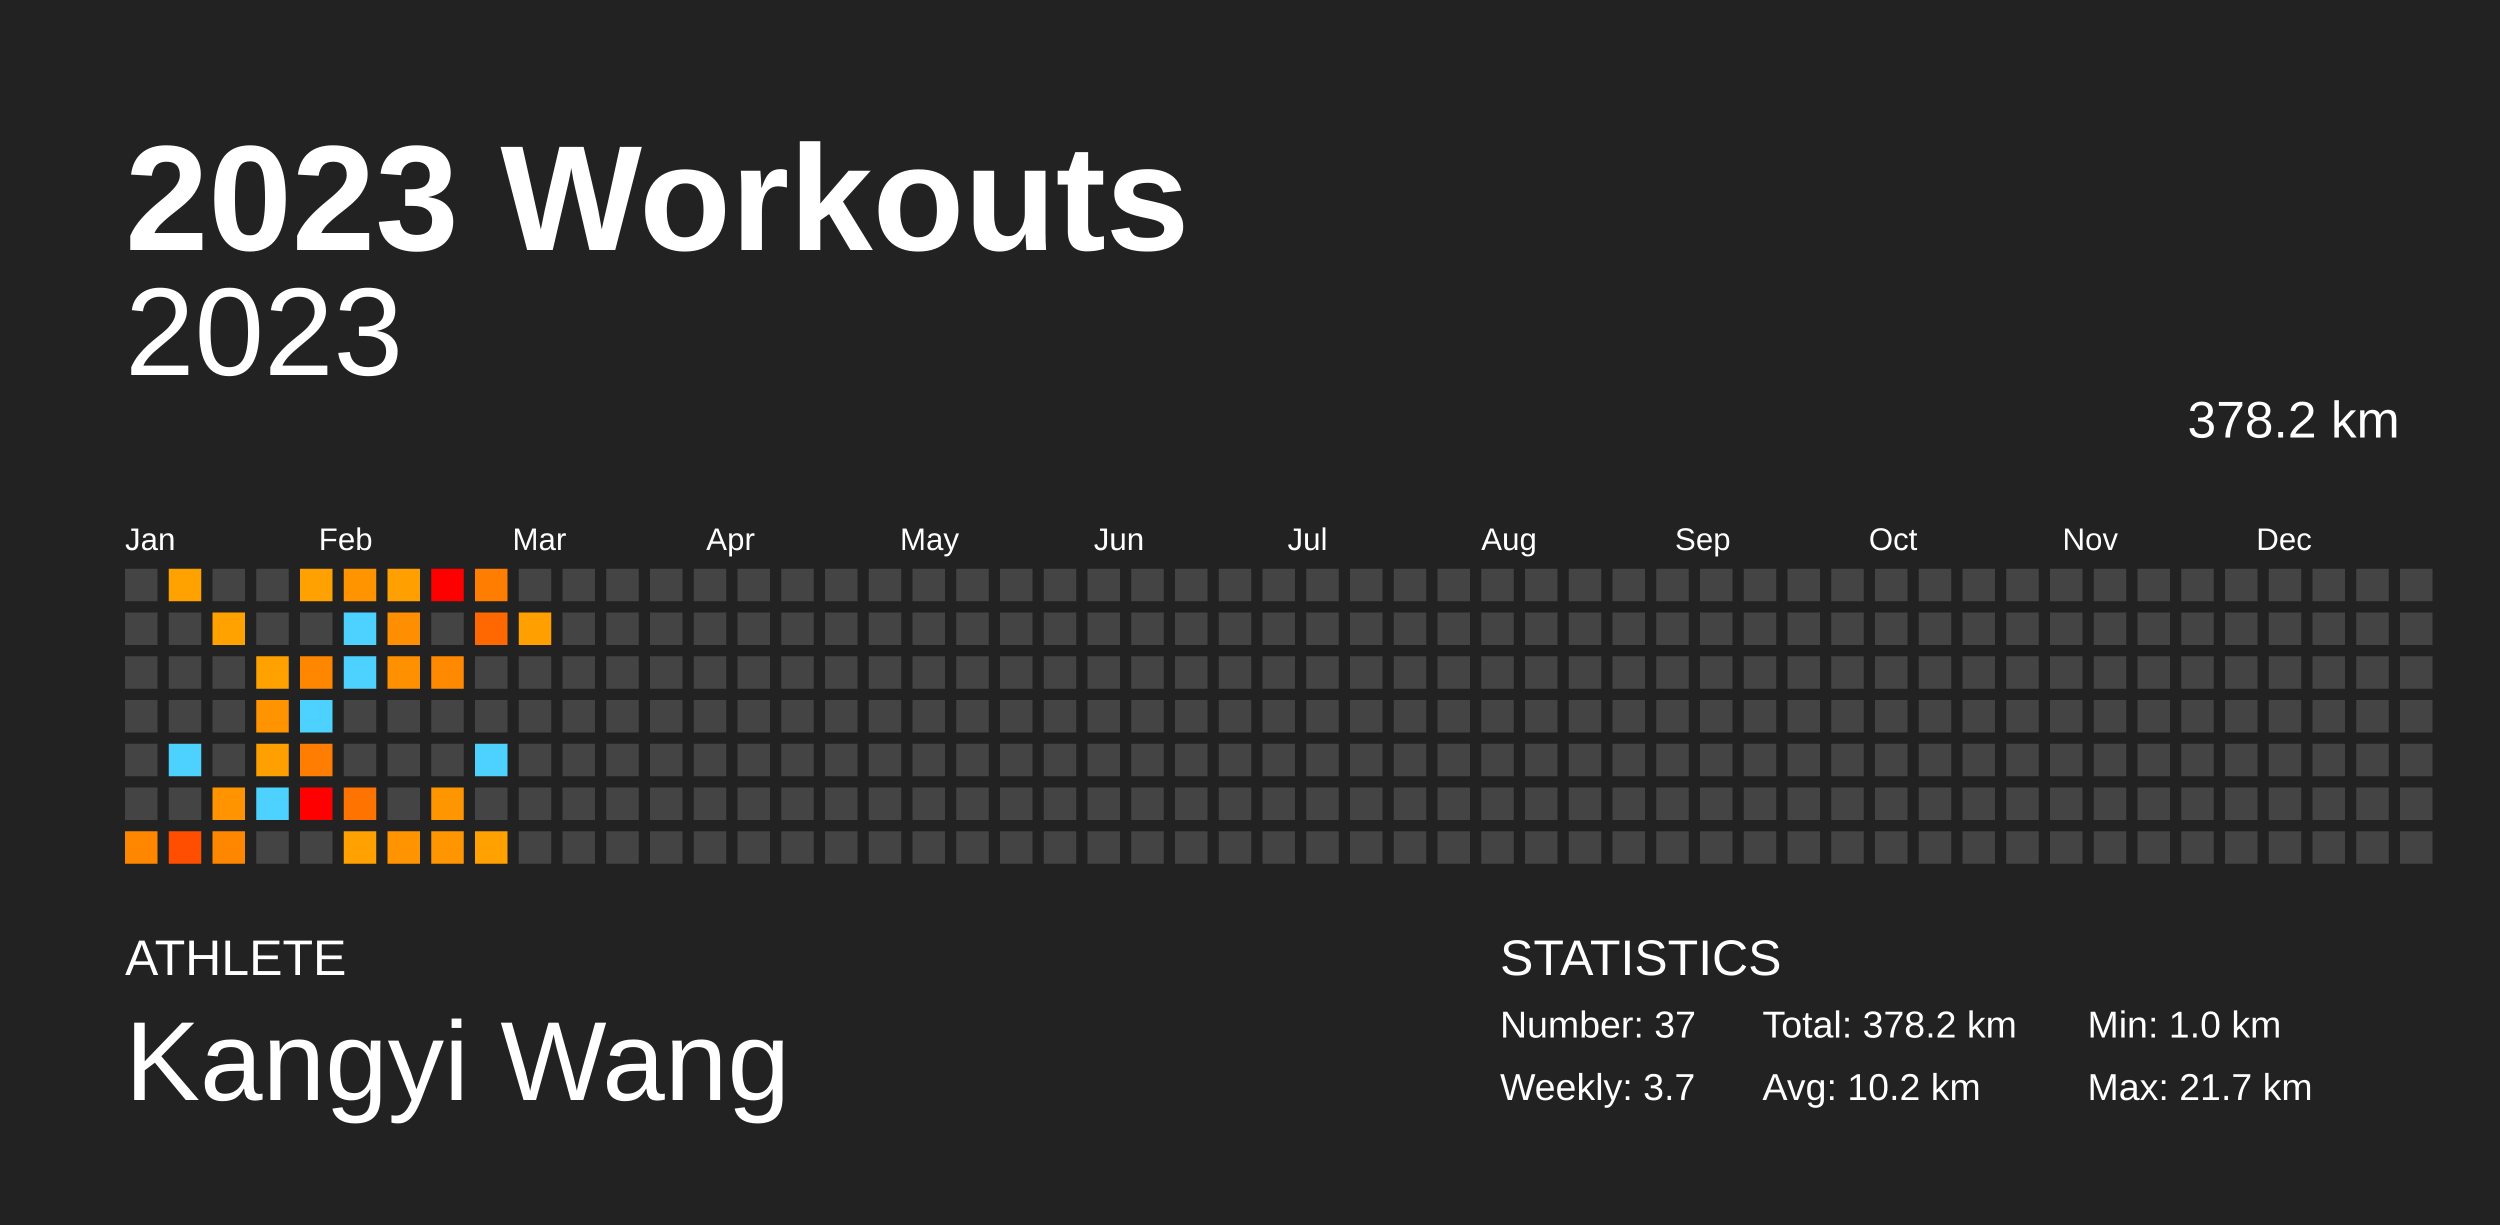
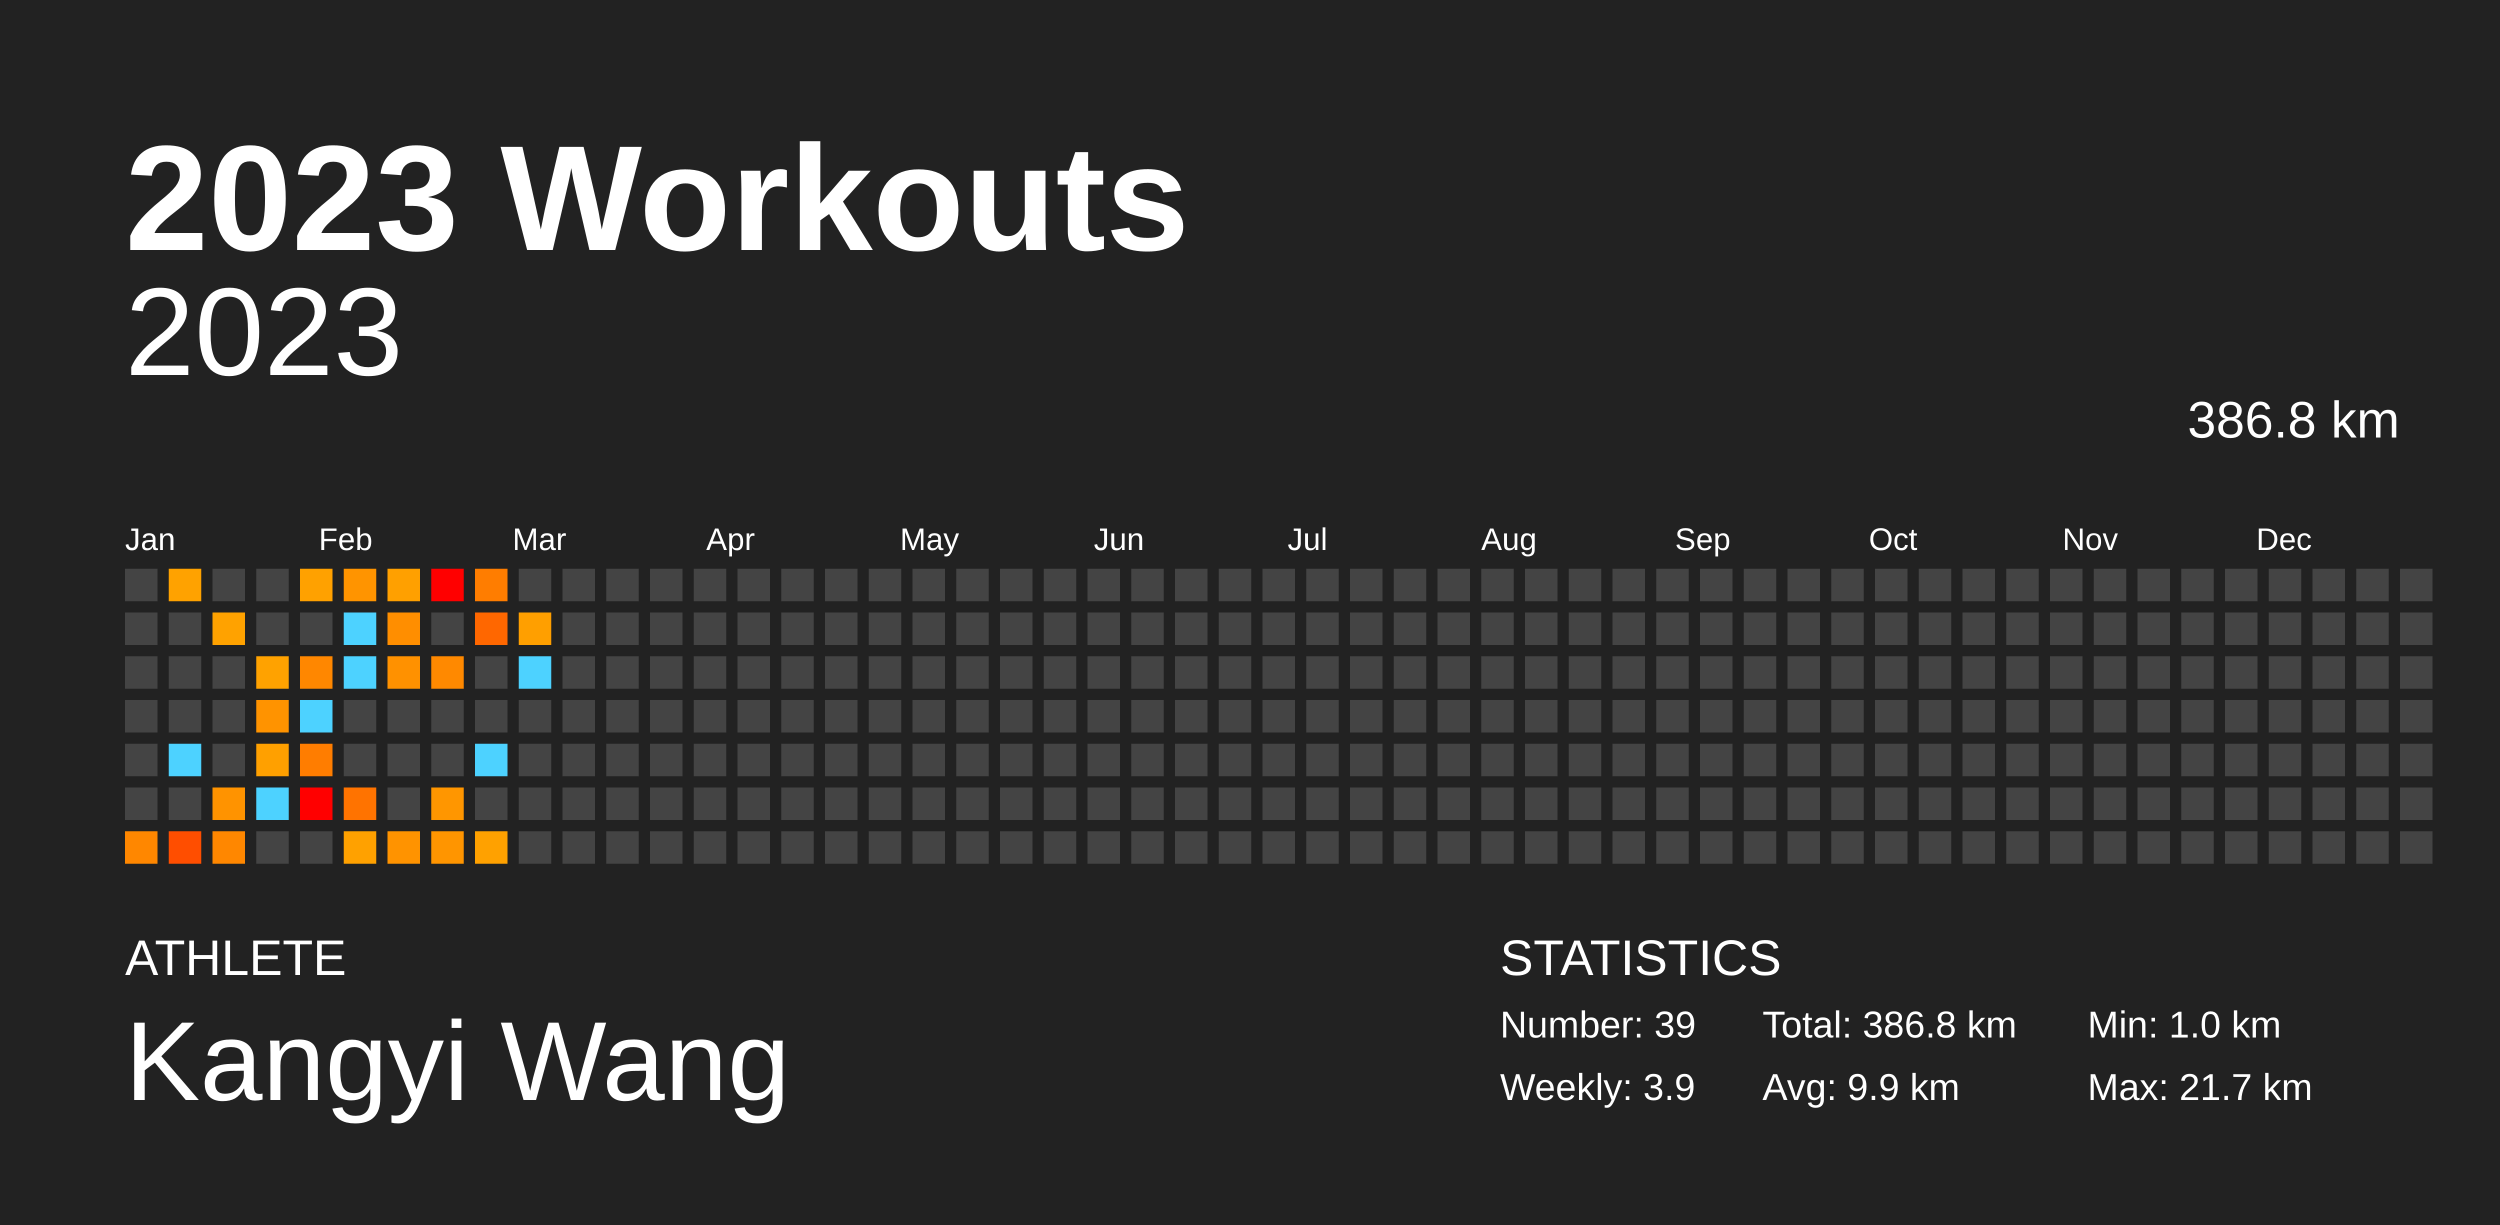
<svg xmlns="http://www.w3.org/2000/svg" baseProfile="full" height="98mm" version="1.1" viewBox="0,0,200,98" width="200mm">
  <defs />
  <rect fill="#222222" height="98" width="200" x="0" y="0" />
  <text fill="#FFFFFF" style="font-size:12px; font-family:Arial; font-weight:bold;" x="10" y="20">2023 Workouts</text>
  <text fill="#FFFFFF" style="font-size:4px; font-family:Arial" x="10" y="78">ATHLETE</text>
  <text fill="#FFFFFF" style="font-size:9px; font-family:Arial" x="10" y="88">Kangyi Wang</text>
  <text fill="#FFFFFF" style="font-size:4px; font-family:Arial" x="120" y="78">STATISTICS</text>
-   <text fill="#FFFFFF" style="font-size:3px; font-family:Arial" x="120" y="83">Number: 37</text>
-   <text fill="#FFFFFF" style="font-size:3px; font-family:Arial" x="120" y="88">Weekly: 3.7</text>
-   <text fill="#FFFFFF" style="font-size:3px; font-family:Arial" x="141" y="83">Total: 378.2 km</text>
-   <text fill="#FFFFFF" style="font-size:3px; font-family:Arial" x="141" y="88">Avg: 10.2 km</text>
+   <text fill="#FFFFFF" style="font-size:3px; font-family:Arial" x="120" y="83">Number: 39</text>
+   <text fill="#FFFFFF" style="font-size:3px; font-family:Arial" x="120" y="88">Weekly: 3.9</text>
+   <text fill="#FFFFFF" style="font-size:3px; font-family:Arial" x="141" y="83">Total: 386.8 km</text>
+   <text fill="#FFFFFF" style="font-size:3px; font-family:Arial" x="141" y="88">Avg: 9.9 km</text>
  <text fill="#FFFFFF" style="font-size:3px; font-family:Arial" x="167" y="83">Min: 1.0 km</text>
  <text fill="#FFFFFF" style="font-size:3px; font-family:Arial" x="167" y="88">Max: 21.7 km</text>
  <text alignment-baseline="hanging" fill="#FFFFFF" style="font-size:10.0px; font-family:Arial;" x="10" y="30">2023</text>
-   <text alignment-baseline="hanging" fill="#FFFFFF" style="font-size:4.125px; font-family:Arial;" x="175" y="35">378.2 km</text>
+   <text alignment-baseline="hanging" fill="#FFFFFF" style="font-size:4.125px; font-family:Arial;" x="175" y="35">386.8 km</text>
  <text fill="#FFFFFF" style="font-size:2.5px; font-family:Arial" x="10.0" y="44">Jan</text>
  <text fill="#FFFFFF" style="font-size:2.5px; font-family:Arial" x="25.5" y="44">Feb</text>
  <text fill="#FFFFFF" style="font-size:2.5px; font-family:Arial" x="41.0" y="44">Mar</text>
  <text fill="#FFFFFF" style="font-size:2.5px; font-family:Arial" x="56.5" y="44">Apr</text>
  <text fill="#FFFFFF" style="font-size:2.5px; font-family:Arial" x="72.0" y="44">May</text>
  <text fill="#FFFFFF" style="font-size:2.5px; font-family:Arial" x="87.5" y="44">Jun</text>
  <text fill="#FFFFFF" style="font-size:2.5px; font-family:Arial" x="103.0" y="44">Jul</text>
  <text fill="#FFFFFF" style="font-size:2.5px; font-family:Arial" x="118.5" y="44">Aug</text>
  <text fill="#FFFFFF" style="font-size:2.5px; font-family:Arial" x="134.0" y="44">Sep</text>
  <text fill="#FFFFFF" style="font-size:2.5px; font-family:Arial" x="149.5" y="44">Oct</text>
  <text fill="#FFFFFF" style="font-size:2.5px; font-family:Arial" x="165.0" y="44">Nov</text>
  <text fill="#FFFFFF" style="font-size:2.5px; font-family:Arial" x="180.5" y="44">Dec</text>
  <rect fill="#444444" height="2.6" width="2.6" x="10.0" y="45.5" />
  <rect fill="#444444" height="2.6" width="2.6" x="10.0" y="49.0" />
  <rect fill="#444444" height="2.6" width="2.6" x="10.0" y="52.5" />
  <rect fill="#444444" height="2.6" width="2.6" x="10.0" y="56.0" />
  <rect fill="#444444" height="2.6" width="2.6" x="10.0" y="59.5" />
  <rect fill="#444444" height="2.6" width="2.6" x="10.0" y="63.0" />
  <rect fill="#ff8700" height="2.6" width="2.6" x="10.0" y="66.5" />
  <rect fill="#ffa200" height="2.6" width="2.6" x="13.5" y="45.5" />
  <rect fill="#444444" height="2.6" width="2.6" x="13.5" y="49.0" />
  <rect fill="#444444" height="2.6" width="2.6" x="13.5" y="52.5" />
  <rect fill="#444444" height="2.6" width="2.6" x="13.5" y="56.0" />
  <rect fill="#4dd2ff" height="2.6" width="2.6" x="13.5" y="59.5" />
  <rect fill="#444444" height="2.6" width="2.6" x="13.5" y="63.0" />
  <rect fill="#ff4e00" height="2.6" width="2.6" x="13.5" y="66.5" />
  <rect fill="#444444" height="2.6" width="2.6" x="17.0" y="45.5" />
  <rect fill="#ffa200" height="2.6" width="2.6" x="17.0" y="49.0" />
  <rect fill="#444444" height="2.6" width="2.6" x="17.0" y="52.5" />
  <rect fill="#444444" height="2.6" width="2.6" x="17.0" y="56.0" />
  <rect fill="#444444" height="2.6" width="2.6" x="17.0" y="59.5" />
  <rect fill="#ff9300" height="2.6" width="2.6" x="17.0" y="63.0" />
  <rect fill="#ff8700" height="2.6" width="2.6" x="17.0" y="66.5" />
  <rect fill="#444444" height="2.6" width="2.6" x="20.5" y="45.5" />
  <rect fill="#444444" height="2.6" width="2.6" x="20.5" y="49.0" />
  <rect fill="#ffa200" height="2.6" width="2.6" x="20.5" y="52.5" />
  <rect fill="#ff9300" height="2.6" width="2.6" x="20.5" y="56.0" />
  <rect fill="#ffa000" height="2.6" width="2.6" x="20.5" y="59.5" />
  <rect fill="#4dd2ff" height="2.6" width="2.6" x="20.5" y="63.0" />
  <rect fill="#444444" height="2.6" width="2.6" x="20.5" y="66.5" />
  <rect fill="#ffa100" height="2.6" width="2.6" x="24.0" y="45.5" />
  <rect fill="#444444" height="2.6" width="2.6" x="24.0" y="49.0" />
  <rect fill="#ff8700" height="2.6" width="2.6" x="24.0" y="52.5" />
  <rect fill="#4dd2ff" height="2.6" width="2.6" x="24.0" y="56.0" />
  <rect fill="#ff7d00" height="2.6" width="2.6" x="24.0" y="59.5" />
  <rect fill="red" height="2.6" width="2.6" x="24.0" y="63.0" />
  <rect fill="#444444" height="2.6" width="2.6" x="24.0" y="66.5" />
  <rect fill="#ff9400" height="2.6" width="2.6" x="27.5" y="45.5" />
  <rect fill="#4dd2ff" height="2.6" width="2.6" x="27.5" y="49.0" />
  <rect fill="#4dd2ff" height="2.6" width="2.6" x="27.5" y="52.5" />
  <rect fill="#444444" height="2.6" width="2.6" x="27.5" y="56.0" />
  <rect fill="#444444" height="2.6" width="2.6" x="27.5" y="59.5" />
  <rect fill="#ff7300" height="2.6" width="2.6" x="27.5" y="63.0" />
  <rect fill="#ffa100" height="2.6" width="2.6" x="27.5" y="66.5" />
  <rect fill="#ffa000" height="2.6" width="2.6" x="31.0" y="45.5" />
  <rect fill="#ff8e00" height="2.6" width="2.6" x="31.0" y="49.0" />
  <rect fill="#ff9100" height="2.6" width="2.6" x="31.0" y="52.5" />
  <rect fill="#444444" height="2.6" width="2.6" x="31.0" y="56.0" />
  <rect fill="#444444" height="2.6" width="2.6" x="31.0" y="59.5" />
  <rect fill="#444444" height="2.6" width="2.6" x="31.0" y="63.0" />
  <rect fill="#ff9300" height="2.6" width="2.6" x="31.0" y="66.5" />
  <rect fill="red" height="2.6" width="2.6" x="34.5" y="45.5" />
  <rect fill="#444444" height="2.6" width="2.6" x="34.5" y="49.0" />
  <rect fill="#ff8900" height="2.6" width="2.6" x="34.5" y="52.5" />
  <rect fill="#444444" height="2.6" width="2.6" x="34.5" y="56.0" />
  <rect fill="#444444" height="2.6" width="2.6" x="34.5" y="59.5" />
  <rect fill="#ff9600" height="2.6" width="2.6" x="34.5" y="63.0" />
  <rect fill="#ff9500" height="2.6" width="2.6" x="34.5" y="66.5" />
  <rect fill="#ff7d00" height="2.6" width="2.6" x="38.0" y="45.5" />
  <rect fill="#ff6700" height="2.6" width="2.6" x="38.0" y="49.0" />
  <rect fill="#444444" height="2.6" width="2.6" x="38.0" y="52.5" />
  <rect fill="#444444" height="2.6" width="2.6" x="38.0" y="56.0" />
  <rect fill="#4dd2ff" height="2.6" width="2.6" x="38.0" y="59.5" />
  <rect fill="#444444" height="2.6" width="2.6" x="38.0" y="63.0" />
  <rect fill="#ffa100" height="2.6" width="2.6" x="38.0" y="66.5" />
  <rect fill="#444444" height="2.6" width="2.6" x="41.5" y="45.5" />
  <rect fill="#ff9f00" height="2.6" width="2.6" x="41.5" y="49.0" />
-   <rect fill="#444444" height="2.6" width="2.6" x="41.5" y="52.5" />
+   <rect fill="#4dd2ff" height="2.6" width="2.6" x="41.5" y="52.5" />
  <rect fill="#444444" height="2.6" width="2.6" x="41.5" y="56.0" />
  <rect fill="#444444" height="2.6" width="2.6" x="41.5" y="59.5" />
  <rect fill="#444444" height="2.6" width="2.6" x="41.5" y="63.0" />
  <rect fill="#444444" height="2.6" width="2.6" x="41.5" y="66.5" />
  <rect fill="#444444" height="2.6" width="2.6" x="45.0" y="45.5" />
  <rect fill="#444444" height="2.6" width="2.6" x="45.0" y="49.0" />
  <rect fill="#444444" height="2.6" width="2.6" x="45.0" y="52.5" />
  <rect fill="#444444" height="2.6" width="2.6" x="45.0" y="56.0" />
  <rect fill="#444444" height="2.6" width="2.6" x="45.0" y="59.5" />
  <rect fill="#444444" height="2.6" width="2.6" x="45.0" y="63.0" />
  <rect fill="#444444" height="2.6" width="2.6" x="45.0" y="66.5" />
  <rect fill="#444444" height="2.6" width="2.6" x="48.5" y="45.5" />
  <rect fill="#444444" height="2.6" width="2.6" x="48.5" y="49.0" />
  <rect fill="#444444" height="2.6" width="2.6" x="48.5" y="52.5" />
  <rect fill="#444444" height="2.6" width="2.6" x="48.5" y="56.0" />
  <rect fill="#444444" height="2.6" width="2.6" x="48.5" y="59.5" />
  <rect fill="#444444" height="2.6" width="2.6" x="48.5" y="63.0" />
  <rect fill="#444444" height="2.6" width="2.6" x="48.5" y="66.5" />
  <rect fill="#444444" height="2.6" width="2.6" x="52.0" y="45.5" />
  <rect fill="#444444" height="2.6" width="2.6" x="52.0" y="49.0" />
  <rect fill="#444444" height="2.6" width="2.6" x="52.0" y="52.5" />
  <rect fill="#444444" height="2.6" width="2.6" x="52.0" y="56.0" />
  <rect fill="#444444" height="2.6" width="2.6" x="52.0" y="59.5" />
  <rect fill="#444444" height="2.6" width="2.6" x="52.0" y="63.0" />
  <rect fill="#444444" height="2.6" width="2.6" x="52.0" y="66.5" />
  <rect fill="#444444" height="2.6" width="2.6" x="55.5" y="45.5" />
  <rect fill="#444444" height="2.6" width="2.6" x="55.5" y="49.0" />
  <rect fill="#444444" height="2.6" width="2.6" x="55.5" y="52.5" />
  <rect fill="#444444" height="2.6" width="2.6" x="55.5" y="56.0" />
  <rect fill="#444444" height="2.6" width="2.6" x="55.5" y="59.5" />
  <rect fill="#444444" height="2.6" width="2.6" x="55.5" y="63.0" />
  <rect fill="#444444" height="2.6" width="2.6" x="55.5" y="66.5" />
  <rect fill="#444444" height="2.6" width="2.6" x="59.0" y="45.5" />
  <rect fill="#444444" height="2.6" width="2.6" x="59.0" y="49.0" />
  <rect fill="#444444" height="2.6" width="2.6" x="59.0" y="52.5" />
  <rect fill="#444444" height="2.6" width="2.6" x="59.0" y="56.0" />
  <rect fill="#444444" height="2.6" width="2.6" x="59.0" y="59.5" />
  <rect fill="#444444" height="2.6" width="2.6" x="59.0" y="63.0" />
  <rect fill="#444444" height="2.6" width="2.6" x="59.0" y="66.5" />
  <rect fill="#444444" height="2.6" width="2.6" x="62.5" y="45.5" />
  <rect fill="#444444" height="2.6" width="2.6" x="62.5" y="49.0" />
  <rect fill="#444444" height="2.6" width="2.6" x="62.5" y="52.5" />
  <rect fill="#444444" height="2.6" width="2.6" x="62.5" y="56.0" />
  <rect fill="#444444" height="2.6" width="2.6" x="62.5" y="59.5" />
  <rect fill="#444444" height="2.6" width="2.6" x="62.5" y="63.0" />
  <rect fill="#444444" height="2.6" width="2.6" x="62.5" y="66.5" />
  <rect fill="#444444" height="2.6" width="2.6" x="66.0" y="45.5" />
  <rect fill="#444444" height="2.6" width="2.6" x="66.0" y="49.0" />
  <rect fill="#444444" height="2.6" width="2.6" x="66.0" y="52.5" />
  <rect fill="#444444" height="2.6" width="2.6" x="66.0" y="56.0" />
  <rect fill="#444444" height="2.6" width="2.6" x="66.0" y="59.5" />
  <rect fill="#444444" height="2.6" width="2.6" x="66.0" y="63.0" />
  <rect fill="#444444" height="2.6" width="2.6" x="66.0" y="66.5" />
  <rect fill="#444444" height="2.6" width="2.6" x="69.5" y="45.5" />
  <rect fill="#444444" height="2.6" width="2.6" x="69.5" y="49.0" />
  <rect fill="#444444" height="2.6" width="2.6" x="69.5" y="52.5" />
  <rect fill="#444444" height="2.6" width="2.6" x="69.5" y="56.0" />
  <rect fill="#444444" height="2.6" width="2.6" x="69.5" y="59.5" />
  <rect fill="#444444" height="2.6" width="2.6" x="69.5" y="63.0" />
  <rect fill="#444444" height="2.6" width="2.6" x="69.5" y="66.5" />
  <rect fill="#444444" height="2.6" width="2.6" x="73.0" y="45.5" />
  <rect fill="#444444" height="2.6" width="2.6" x="73.0" y="49.0" />
  <rect fill="#444444" height="2.6" width="2.6" x="73.0" y="52.5" />
  <rect fill="#444444" height="2.6" width="2.6" x="73.0" y="56.0" />
  <rect fill="#444444" height="2.6" width="2.6" x="73.0" y="59.5" />
  <rect fill="#444444" height="2.6" width="2.6" x="73.0" y="63.0" />
  <rect fill="#444444" height="2.6" width="2.6" x="73.0" y="66.5" />
  <rect fill="#444444" height="2.6" width="2.6" x="76.5" y="45.5" />
  <rect fill="#444444" height="2.6" width="2.6" x="76.5" y="49.0" />
  <rect fill="#444444" height="2.6" width="2.6" x="76.5" y="52.5" />
  <rect fill="#444444" height="2.6" width="2.6" x="76.5" y="56.0" />
  <rect fill="#444444" height="2.6" width="2.6" x="76.5" y="59.5" />
  <rect fill="#444444" height="2.6" width="2.6" x="76.5" y="63.0" />
  <rect fill="#444444" height="2.6" width="2.6" x="76.5" y="66.5" />
  <rect fill="#444444" height="2.6" width="2.6" x="80.0" y="45.5" />
  <rect fill="#444444" height="2.6" width="2.6" x="80.0" y="49.0" />
  <rect fill="#444444" height="2.6" width="2.6" x="80.0" y="52.5" />
  <rect fill="#444444" height="2.6" width="2.6" x="80.0" y="56.0" />
  <rect fill="#444444" height="2.6" width="2.6" x="80.0" y="59.5" />
  <rect fill="#444444" height="2.6" width="2.6" x="80.0" y="63.0" />
  <rect fill="#444444" height="2.6" width="2.6" x="80.0" y="66.5" />
  <rect fill="#444444" height="2.6" width="2.6" x="83.5" y="45.5" />
  <rect fill="#444444" height="2.6" width="2.6" x="83.5" y="49.0" />
  <rect fill="#444444" height="2.6" width="2.6" x="83.5" y="52.5" />
  <rect fill="#444444" height="2.6" width="2.6" x="83.5" y="56.0" />
  <rect fill="#444444" height="2.6" width="2.6" x="83.5" y="59.5" />
  <rect fill="#444444" height="2.6" width="2.6" x="83.5" y="63.0" />
  <rect fill="#444444" height="2.6" width="2.6" x="83.5" y="66.5" />
  <rect fill="#444444" height="2.6" width="2.6" x="87.0" y="45.5" />
  <rect fill="#444444" height="2.6" width="2.6" x="87.0" y="49.0" />
  <rect fill="#444444" height="2.6" width="2.6" x="87.0" y="52.5" />
  <rect fill="#444444" height="2.6" width="2.6" x="87.0" y="56.0" />
  <rect fill="#444444" height="2.6" width="2.6" x="87.0" y="59.5" />
  <rect fill="#444444" height="2.6" width="2.6" x="87.0" y="63.0" />
  <rect fill="#444444" height="2.6" width="2.6" x="87.0" y="66.5" />
  <rect fill="#444444" height="2.6" width="2.6" x="90.5" y="45.5" />
  <rect fill="#444444" height="2.6" width="2.6" x="90.5" y="49.0" />
  <rect fill="#444444" height="2.6" width="2.6" x="90.5" y="52.5" />
  <rect fill="#444444" height="2.6" width="2.6" x="90.5" y="56.0" />
  <rect fill="#444444" height="2.6" width="2.6" x="90.5" y="59.5" />
  <rect fill="#444444" height="2.6" width="2.6" x="90.5" y="63.0" />
  <rect fill="#444444" height="2.6" width="2.6" x="90.5" y="66.5" />
  <rect fill="#444444" height="2.6" width="2.6" x="94.0" y="45.5" />
  <rect fill="#444444" height="2.6" width="2.6" x="94.0" y="49.0" />
  <rect fill="#444444" height="2.6" width="2.6" x="94.0" y="52.5" />
  <rect fill="#444444" height="2.6" width="2.6" x="94.0" y="56.0" />
  <rect fill="#444444" height="2.6" width="2.6" x="94.0" y="59.5" />
  <rect fill="#444444" height="2.6" width="2.6" x="94.0" y="63.0" />
  <rect fill="#444444" height="2.6" width="2.6" x="94.0" y="66.5" />
  <rect fill="#444444" height="2.6" width="2.6" x="97.5" y="45.5" />
  <rect fill="#444444" height="2.6" width="2.6" x="97.5" y="49.0" />
  <rect fill="#444444" height="2.6" width="2.6" x="97.5" y="52.5" />
  <rect fill="#444444" height="2.6" width="2.6" x="97.5" y="56.0" />
  <rect fill="#444444" height="2.6" width="2.6" x="97.5" y="59.5" />
  <rect fill="#444444" height="2.6" width="2.6" x="97.5" y="63.0" />
  <rect fill="#444444" height="2.6" width="2.6" x="97.5" y="66.5" />
  <rect fill="#444444" height="2.6" width="2.6" x="101.0" y="45.5" />
  <rect fill="#444444" height="2.6" width="2.6" x="101.0" y="49.0" />
  <rect fill="#444444" height="2.6" width="2.6" x="101.0" y="52.5" />
  <rect fill="#444444" height="2.6" width="2.6" x="101.0" y="56.0" />
  <rect fill="#444444" height="2.6" width="2.6" x="101.0" y="59.5" />
  <rect fill="#444444" height="2.6" width="2.6" x="101.0" y="63.0" />
  <rect fill="#444444" height="2.6" width="2.6" x="101.0" y="66.5" />
  <rect fill="#444444" height="2.6" width="2.6" x="104.5" y="45.5" />
  <rect fill="#444444" height="2.6" width="2.6" x="104.5" y="49.0" />
  <rect fill="#444444" height="2.6" width="2.6" x="104.5" y="52.5" />
  <rect fill="#444444" height="2.6" width="2.6" x="104.5" y="56.0" />
  <rect fill="#444444" height="2.6" width="2.6" x="104.5" y="59.5" />
  <rect fill="#444444" height="2.6" width="2.6" x="104.5" y="63.0" />
  <rect fill="#444444" height="2.6" width="2.6" x="104.5" y="66.5" />
  <rect fill="#444444" height="2.6" width="2.6" x="108.0" y="45.5" />
  <rect fill="#444444" height="2.6" width="2.6" x="108.0" y="49.0" />
  <rect fill="#444444" height="2.6" width="2.6" x="108.0" y="52.5" />
  <rect fill="#444444" height="2.6" width="2.6" x="108.0" y="56.0" />
  <rect fill="#444444" height="2.6" width="2.6" x="108.0" y="59.5" />
  <rect fill="#444444" height="2.6" width="2.6" x="108.0" y="63.0" />
  <rect fill="#444444" height="2.6" width="2.6" x="108.0" y="66.5" />
  <rect fill="#444444" height="2.6" width="2.6" x="111.5" y="45.5" />
  <rect fill="#444444" height="2.6" width="2.6" x="111.5" y="49.0" />
  <rect fill="#444444" height="2.6" width="2.6" x="111.5" y="52.5" />
  <rect fill="#444444" height="2.6" width="2.6" x="111.5" y="56.0" />
  <rect fill="#444444" height="2.6" width="2.6" x="111.5" y="59.5" />
  <rect fill="#444444" height="2.6" width="2.6" x="111.5" y="63.0" />
  <rect fill="#444444" height="2.6" width="2.6" x="111.5" y="66.5" />
  <rect fill="#444444" height="2.6" width="2.6" x="115.0" y="45.5" />
  <rect fill="#444444" height="2.6" width="2.6" x="115.0" y="49.0" />
  <rect fill="#444444" height="2.6" width="2.6" x="115.0" y="52.5" />
  <rect fill="#444444" height="2.6" width="2.6" x="115.0" y="56.0" />
  <rect fill="#444444" height="2.6" width="2.6" x="115.0" y="59.5" />
  <rect fill="#444444" height="2.6" width="2.6" x="115.0" y="63.0" />
  <rect fill="#444444" height="2.6" width="2.6" x="115.0" y="66.5" />
  <rect fill="#444444" height="2.6" width="2.6" x="118.5" y="45.5" />
  <rect fill="#444444" height="2.6" width="2.6" x="118.5" y="49.0" />
  <rect fill="#444444" height="2.6" width="2.6" x="118.5" y="52.5" />
  <rect fill="#444444" height="2.6" width="2.6" x="118.5" y="56.0" />
  <rect fill="#444444" height="2.6" width="2.6" x="118.5" y="59.5" />
  <rect fill="#444444" height="2.6" width="2.6" x="118.5" y="63.0" />
  <rect fill="#444444" height="2.6" width="2.6" x="118.5" y="66.5" />
  <rect fill="#444444" height="2.6" width="2.6" x="122.0" y="45.5" />
  <rect fill="#444444" height="2.6" width="2.6" x="122.0" y="49.0" />
  <rect fill="#444444" height="2.6" width="2.6" x="122.0" y="52.5" />
  <rect fill="#444444" height="2.6" width="2.6" x="122.0" y="56.0" />
  <rect fill="#444444" height="2.6" width="2.6" x="122.0" y="59.5" />
  <rect fill="#444444" height="2.6" width="2.6" x="122.0" y="63.0" />
  <rect fill="#444444" height="2.6" width="2.6" x="122.0" y="66.5" />
  <rect fill="#444444" height="2.6" width="2.6" x="125.5" y="45.5" />
  <rect fill="#444444" height="2.6" width="2.6" x="125.5" y="49.0" />
  <rect fill="#444444" height="2.6" width="2.6" x="125.5" y="52.5" />
  <rect fill="#444444" height="2.6" width="2.6" x="125.5" y="56.0" />
  <rect fill="#444444" height="2.6" width="2.6" x="125.5" y="59.5" />
  <rect fill="#444444" height="2.6" width="2.6" x="125.5" y="63.0" />
  <rect fill="#444444" height="2.6" width="2.6" x="125.5" y="66.5" />
  <rect fill="#444444" height="2.6" width="2.6" x="129.0" y="45.5" />
  <rect fill="#444444" height="2.6" width="2.6" x="129.0" y="49.0" />
  <rect fill="#444444" height="2.6" width="2.6" x="129.0" y="52.5" />
  <rect fill="#444444" height="2.6" width="2.6" x="129.0" y="56.0" />
  <rect fill="#444444" height="2.6" width="2.6" x="129.0" y="59.5" />
  <rect fill="#444444" height="2.6" width="2.6" x="129.0" y="63.0" />
  <rect fill="#444444" height="2.6" width="2.6" x="129.0" y="66.5" />
  <rect fill="#444444" height="2.6" width="2.6" x="132.5" y="45.5" />
  <rect fill="#444444" height="2.6" width="2.6" x="132.5" y="49.0" />
  <rect fill="#444444" height="2.6" width="2.6" x="132.5" y="52.5" />
  <rect fill="#444444" height="2.6" width="2.6" x="132.5" y="56.0" />
  <rect fill="#444444" height="2.6" width="2.6" x="132.5" y="59.5" />
  <rect fill="#444444" height="2.6" width="2.6" x="132.5" y="63.0" />
  <rect fill="#444444" height="2.6" width="2.6" x="132.5" y="66.5" />
  <rect fill="#444444" height="2.6" width="2.6" x="136.0" y="45.5" />
  <rect fill="#444444" height="2.6" width="2.6" x="136.0" y="49.0" />
  <rect fill="#444444" height="2.6" width="2.6" x="136.0" y="52.5" />
  <rect fill="#444444" height="2.6" width="2.6" x="136.0" y="56.0" />
  <rect fill="#444444" height="2.6" width="2.6" x="136.0" y="59.5" />
  <rect fill="#444444" height="2.6" width="2.6" x="136.0" y="63.0" />
  <rect fill="#444444" height="2.6" width="2.6" x="136.0" y="66.5" />
  <rect fill="#444444" height="2.6" width="2.6" x="139.5" y="45.5" />
  <rect fill="#444444" height="2.6" width="2.6" x="139.5" y="49.0" />
  <rect fill="#444444" height="2.6" width="2.6" x="139.5" y="52.5" />
  <rect fill="#444444" height="2.6" width="2.6" x="139.5" y="56.0" />
  <rect fill="#444444" height="2.6" width="2.6" x="139.5" y="59.5" />
  <rect fill="#444444" height="2.6" width="2.6" x="139.5" y="63.0" />
  <rect fill="#444444" height="2.6" width="2.6" x="139.5" y="66.5" />
  <rect fill="#444444" height="2.6" width="2.6" x="143.0" y="45.5" />
  <rect fill="#444444" height="2.6" width="2.6" x="143.0" y="49.0" />
  <rect fill="#444444" height="2.6" width="2.6" x="143.0" y="52.5" />
  <rect fill="#444444" height="2.6" width="2.6" x="143.0" y="56.0" />
  <rect fill="#444444" height="2.6" width="2.6" x="143.0" y="59.5" />
  <rect fill="#444444" height="2.6" width="2.6" x="143.0" y="63.0" />
  <rect fill="#444444" height="2.6" width="2.6" x="143.0" y="66.5" />
  <rect fill="#444444" height="2.6" width="2.6" x="146.5" y="45.5" />
  <rect fill="#444444" height="2.6" width="2.6" x="146.5" y="49.0" />
  <rect fill="#444444" height="2.6" width="2.6" x="146.5" y="52.5" />
  <rect fill="#444444" height="2.6" width="2.6" x="146.5" y="56.0" />
  <rect fill="#444444" height="2.6" width="2.6" x="146.5" y="59.5" />
  <rect fill="#444444" height="2.6" width="2.6" x="146.5" y="63.0" />
  <rect fill="#444444" height="2.6" width="2.6" x="146.5" y="66.5" />
  <rect fill="#444444" height="2.6" width="2.6" x="150.0" y="45.5" />
  <rect fill="#444444" height="2.6" width="2.6" x="150.0" y="49.0" />
  <rect fill="#444444" height="2.6" width="2.6" x="150.0" y="52.5" />
  <rect fill="#444444" height="2.6" width="2.6" x="150.0" y="56.0" />
  <rect fill="#444444" height="2.6" width="2.6" x="150.0" y="59.5" />
  <rect fill="#444444" height="2.6" width="2.6" x="150.0" y="63.0" />
  <rect fill="#444444" height="2.6" width="2.6" x="150.0" y="66.5" />
  <rect fill="#444444" height="2.6" width="2.6" x="153.5" y="45.5" />
  <rect fill="#444444" height="2.6" width="2.6" x="153.5" y="49.0" />
  <rect fill="#444444" height="2.6" width="2.6" x="153.5" y="52.5" />
  <rect fill="#444444" height="2.6" width="2.6" x="153.5" y="56.0" />
  <rect fill="#444444" height="2.6" width="2.6" x="153.5" y="59.5" />
  <rect fill="#444444" height="2.6" width="2.6" x="153.5" y="63.0" />
  <rect fill="#444444" height="2.6" width="2.6" x="153.5" y="66.5" />
  <rect fill="#444444" height="2.6" width="2.6" x="157.0" y="45.5" />
  <rect fill="#444444" height="2.6" width="2.6" x="157.0" y="49.0" />
  <rect fill="#444444" height="2.6" width="2.6" x="157.0" y="52.5" />
  <rect fill="#444444" height="2.6" width="2.6" x="157.0" y="56.0" />
  <rect fill="#444444" height="2.6" width="2.6" x="157.0" y="59.5" />
  <rect fill="#444444" height="2.6" width="2.6" x="157.0" y="63.0" />
  <rect fill="#444444" height="2.6" width="2.6" x="157.0" y="66.5" />
  <rect fill="#444444" height="2.6" width="2.6" x="160.5" y="45.5" />
  <rect fill="#444444" height="2.6" width="2.6" x="160.5" y="49.0" />
  <rect fill="#444444" height="2.6" width="2.6" x="160.5" y="52.5" />
  <rect fill="#444444" height="2.6" width="2.6" x="160.5" y="56.0" />
  <rect fill="#444444" height="2.6" width="2.6" x="160.5" y="59.5" />
  <rect fill="#444444" height="2.6" width="2.6" x="160.5" y="63.0" />
  <rect fill="#444444" height="2.6" width="2.6" x="160.5" y="66.5" />
  <rect fill="#444444" height="2.6" width="2.6" x="164.0" y="45.5" />
  <rect fill="#444444" height="2.6" width="2.6" x="164.0" y="49.0" />
  <rect fill="#444444" height="2.6" width="2.6" x="164.0" y="52.5" />
  <rect fill="#444444" height="2.6" width="2.6" x="164.0" y="56.0" />
  <rect fill="#444444" height="2.6" width="2.6" x="164.0" y="59.5" />
  <rect fill="#444444" height="2.6" width="2.6" x="164.0" y="63.0" />
  <rect fill="#444444" height="2.6" width="2.6" x="164.0" y="66.5" />
  <rect fill="#444444" height="2.6" width="2.6" x="167.5" y="45.5" />
  <rect fill="#444444" height="2.6" width="2.6" x="167.5" y="49.0" />
  <rect fill="#444444" height="2.6" width="2.6" x="167.5" y="52.5" />
  <rect fill="#444444" height="2.6" width="2.6" x="167.5" y="56.0" />
  <rect fill="#444444" height="2.6" width="2.6" x="167.5" y="59.5" />
  <rect fill="#444444" height="2.6" width="2.6" x="167.5" y="63.0" />
  <rect fill="#444444" height="2.6" width="2.6" x="167.5" y="66.5" />
  <rect fill="#444444" height="2.6" width="2.6" x="171.0" y="45.5" />
  <rect fill="#444444" height="2.6" width="2.6" x="171.0" y="49.0" />
  <rect fill="#444444" height="2.6" width="2.6" x="171.0" y="52.5" />
  <rect fill="#444444" height="2.6" width="2.6" x="171.0" y="56.0" />
  <rect fill="#444444" height="2.6" width="2.6" x="171.0" y="59.5" />
  <rect fill="#444444" height="2.6" width="2.6" x="171.0" y="63.0" />
  <rect fill="#444444" height="2.6" width="2.6" x="171.0" y="66.5" />
  <rect fill="#444444" height="2.6" width="2.6" x="174.5" y="45.5" />
  <rect fill="#444444" height="2.6" width="2.6" x="174.5" y="49.0" />
  <rect fill="#444444" height="2.6" width="2.6" x="174.5" y="52.5" />
  <rect fill="#444444" height="2.6" width="2.6" x="174.5" y="56.0" />
  <rect fill="#444444" height="2.6" width="2.6" x="174.5" y="59.5" />
  <rect fill="#444444" height="2.6" width="2.6" x="174.5" y="63.0" />
  <rect fill="#444444" height="2.6" width="2.6" x="174.5" y="66.5" />
  <rect fill="#444444" height="2.6" width="2.6" x="178.0" y="45.5" />
  <rect fill="#444444" height="2.6" width="2.6" x="178.0" y="49.0" />
  <rect fill="#444444" height="2.6" width="2.6" x="178.0" y="52.5" />
  <rect fill="#444444" height="2.6" width="2.6" x="178.0" y="56.0" />
  <rect fill="#444444" height="2.6" width="2.6" x="178.0" y="59.5" />
  <rect fill="#444444" height="2.6" width="2.6" x="178.0" y="63.0" />
  <rect fill="#444444" height="2.6" width="2.6" x="178.0" y="66.5" />
  <rect fill="#444444" height="2.6" width="2.6" x="181.5" y="45.5" />
  <rect fill="#444444" height="2.6" width="2.6" x="181.5" y="49.0" />
  <rect fill="#444444" height="2.6" width="2.6" x="181.5" y="52.5" />
  <rect fill="#444444" height="2.6" width="2.6" x="181.5" y="56.0" />
  <rect fill="#444444" height="2.6" width="2.6" x="181.5" y="59.5" />
  <rect fill="#444444" height="2.6" width="2.6" x="181.5" y="63.0" />
  <rect fill="#444444" height="2.6" width="2.6" x="181.5" y="66.5" />
  <rect fill="#444444" height="2.6" width="2.6" x="185.0" y="45.5" />
  <rect fill="#444444" height="2.6" width="2.6" x="185.0" y="49.0" />
  <rect fill="#444444" height="2.6" width="2.6" x="185.0" y="52.5" />
  <rect fill="#444444" height="2.6" width="2.6" x="185.0" y="56.0" />
  <rect fill="#444444" height="2.6" width="2.6" x="185.0" y="59.5" />
  <rect fill="#444444" height="2.6" width="2.6" x="185.0" y="63.0" />
  <rect fill="#444444" height="2.6" width="2.6" x="185.0" y="66.5" />
  <rect fill="#444444" height="2.6" width="2.6" x="188.5" y="45.5" />
  <rect fill="#444444" height="2.6" width="2.6" x="188.5" y="49.0" />
  <rect fill="#444444" height="2.6" width="2.6" x="188.5" y="52.5" />
  <rect fill="#444444" height="2.6" width="2.6" x="188.5" y="56.0" />
  <rect fill="#444444" height="2.6" width="2.6" x="188.5" y="59.5" />
  <rect fill="#444444" height="2.6" width="2.6" x="188.5" y="63.0" />
  <rect fill="#444444" height="2.6" width="2.6" x="188.5" y="66.5" />
  <rect fill="#444444" height="2.6" width="2.6" x="192.0" y="45.5" />
  <rect fill="#444444" height="2.6" width="2.6" x="192.0" y="49.0" />
  <rect fill="#444444" height="2.6" width="2.6" x="192.0" y="52.5" />
  <rect fill="#444444" height="2.6" width="2.6" x="192.0" y="56.0" />
  <rect fill="#444444" height="2.6" width="2.6" x="192.0" y="59.5" />
  <rect fill="#444444" height="2.6" width="2.6" x="192.0" y="63.0" />
  <rect fill="#444444" height="2.6" width="2.6" x="192.0" y="66.5" />
</svg>
